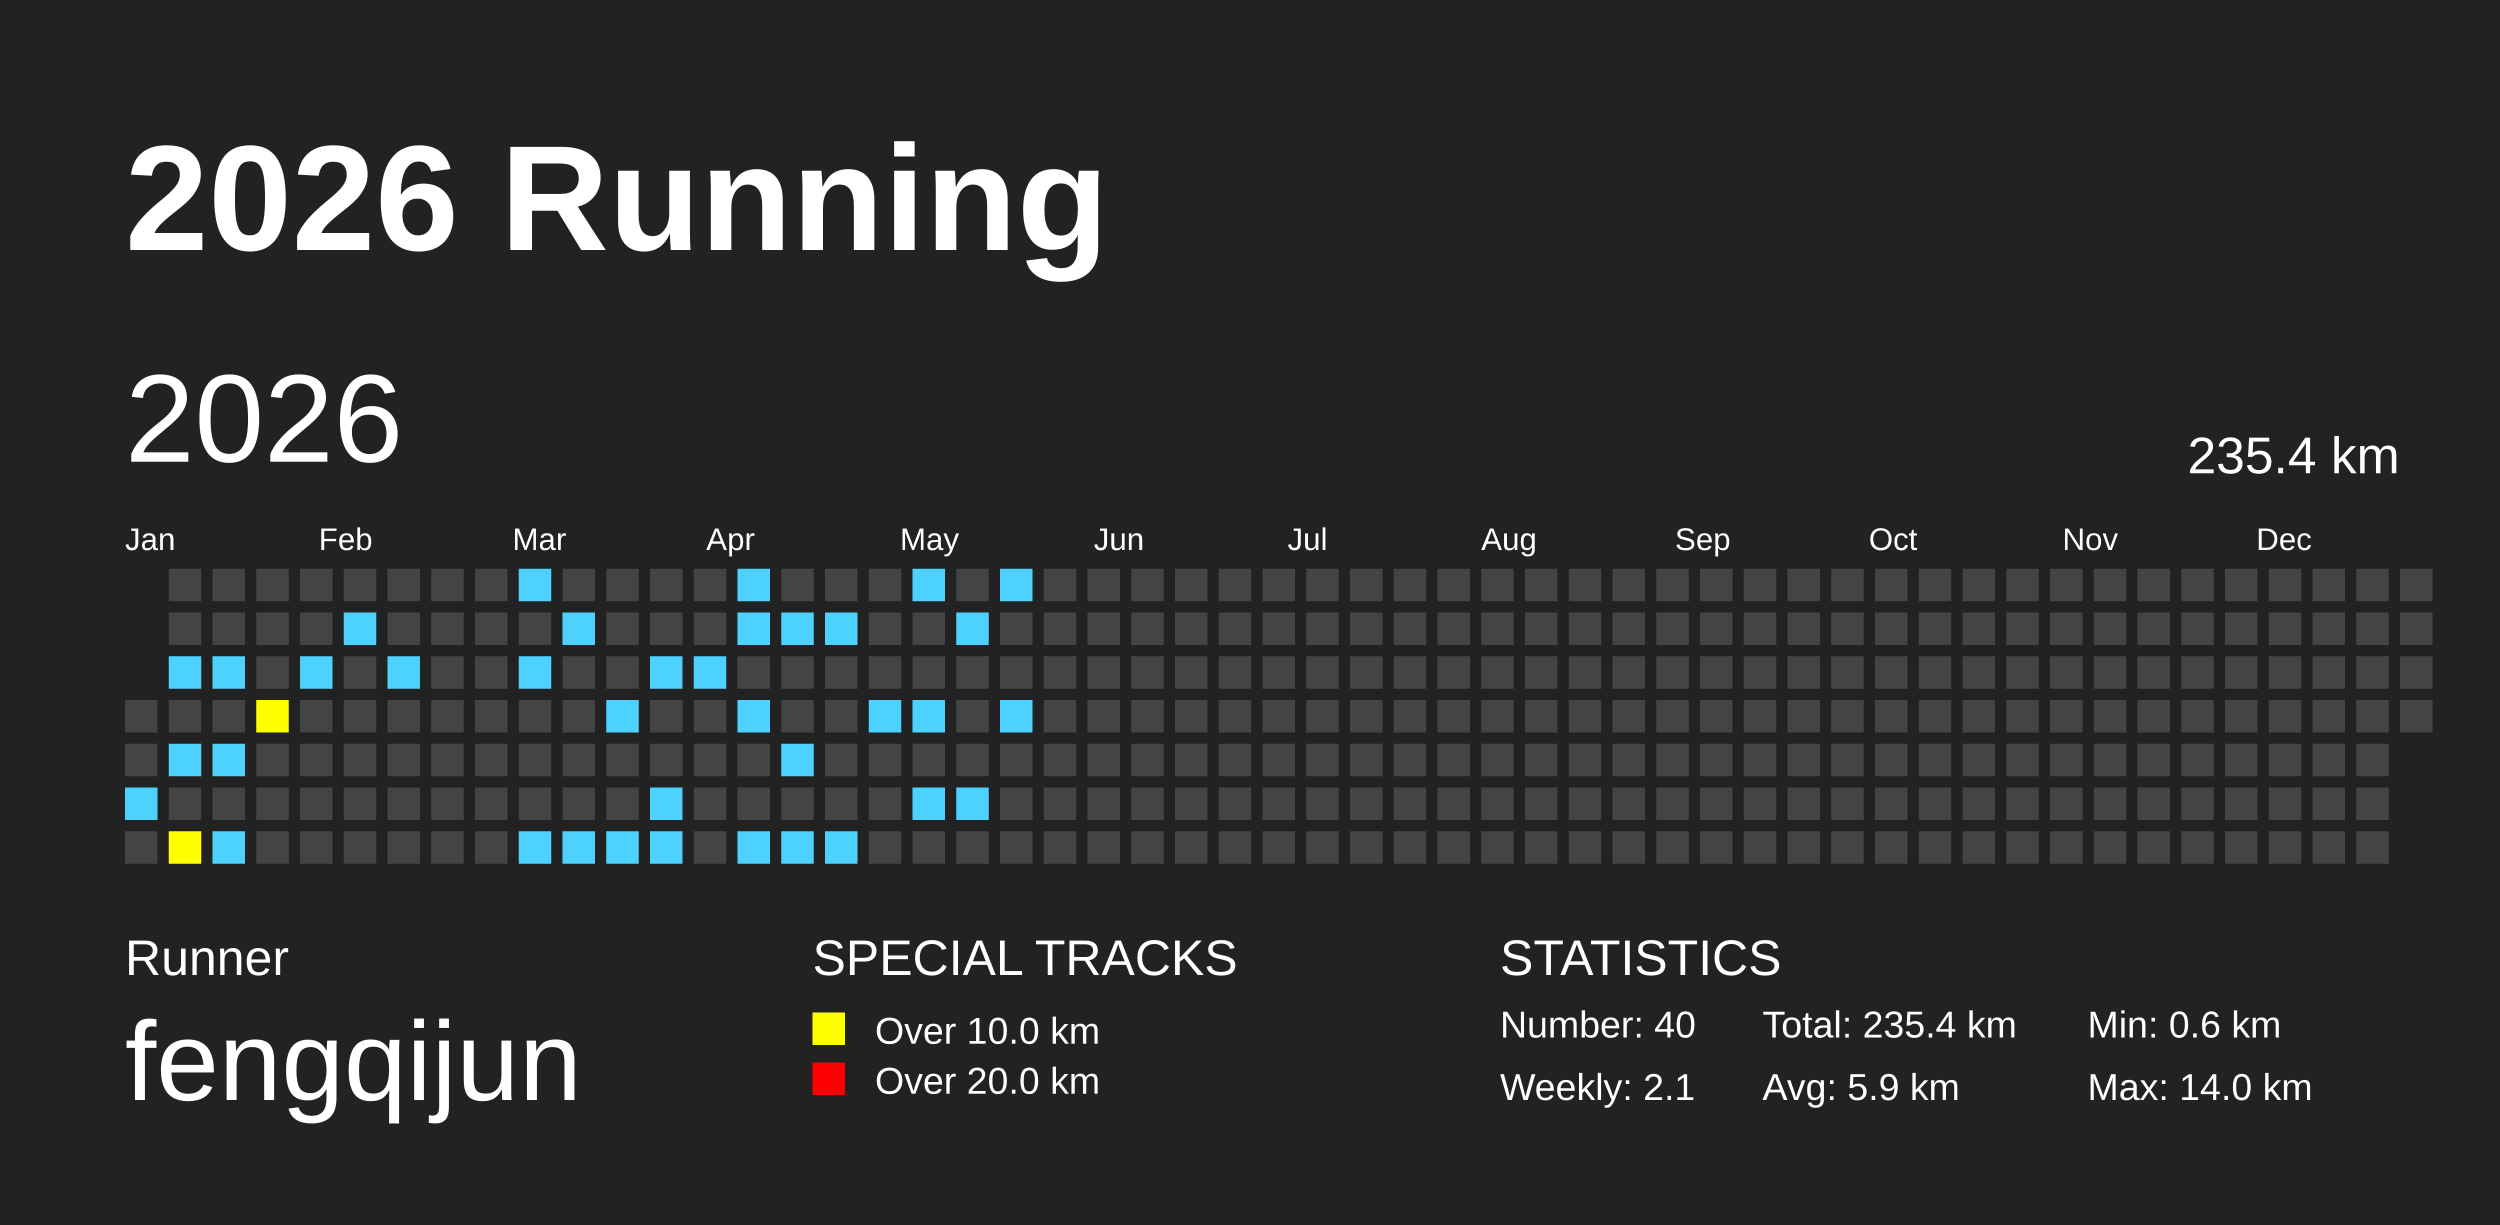
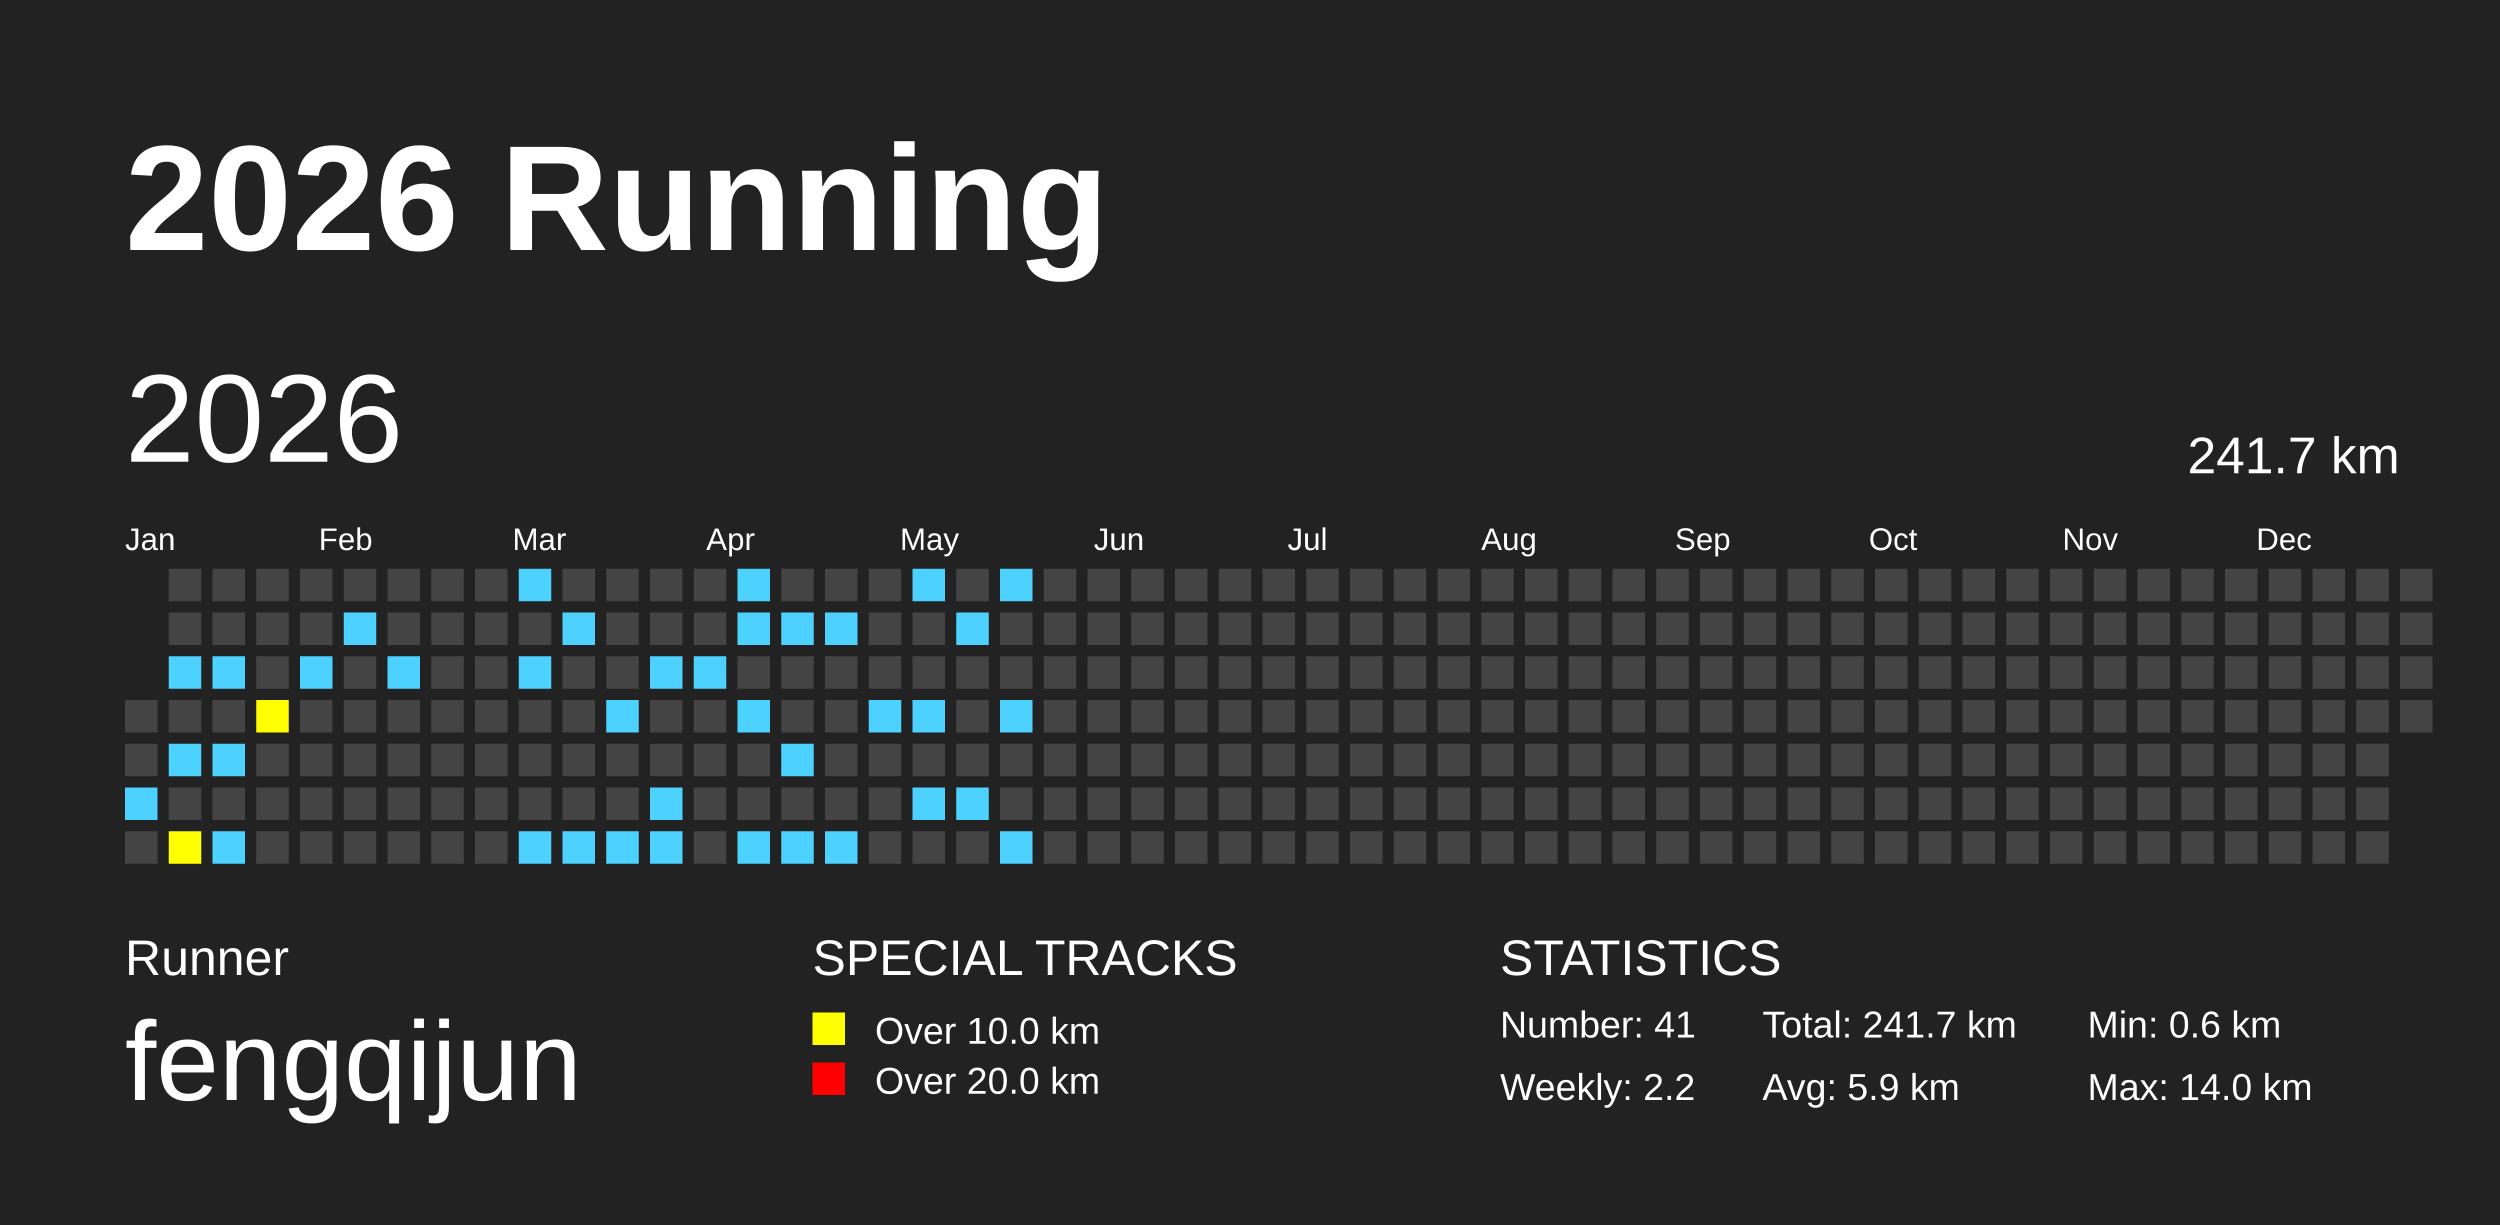
<svg xmlns="http://www.w3.org/2000/svg" baseProfile="full" height="98mm" version="1.1" viewBox="0,0,200,98" width="200mm">
  <defs />
  <rect fill="#222222" height="98" width="200" x="0" y="0" />
  <text fill="#FFFFFF" style="font-size:12px; font-family:Arial; font-weight:bold;" x="10" y="20">2026 Running</text>
  <text fill="#FFFFFF" style="font-size:4px; font-family:Arial" x="10" y="78">Runner</text>
  <text fill="#FFFFFF" style="font-size:9px; font-family:Arial" x="10" y="88">fengqijun</text>
  <text fill="#FFFFFF" style="font-size:4px; font-family:Arial" x="65" y="78">SPECIAL TRACKS</text>
  <rect fill="yellow" height="2.6" width="2.6" x="65" y="81" />
  <text fill="#FFFFFF" style="font-size:3px; font-family:Arial" x="70" y="83.5">Over 10.0 km</text>
  <rect fill="red" height="2.6" width="2.6" x="65" y="85" />
  <text fill="#FFFFFF" style="font-size:3px; font-family:Arial" x="70" y="87.5">Over 20.0 km</text>
  <text fill="#FFFFFF" style="font-size:4px; font-family:Arial" x="120" y="78">STATISTICS</text>
-   <text fill="#FFFFFF" style="font-size:3px; font-family:Arial" x="120" y="83">Number: 40</text>
-   <text fill="#FFFFFF" style="font-size:3px; font-family:Arial" x="120" y="88">Weekly: 2.1</text>
-   <text fill="#FFFFFF" style="font-size:3px; font-family:Arial" x="141" y="83">Total: 235.4 km</text>
+   <text fill="#FFFFFF" style="font-size:3px; font-family:Arial" x="120" y="83">Number: 41</text>
+   <text fill="#FFFFFF" style="font-size:3px; font-family:Arial" x="120" y="88">Weekly: 2.2</text>
+   <text fill="#FFFFFF" style="font-size:3px; font-family:Arial" x="141" y="83">Total: 241.7 km</text>
  <text fill="#FFFFFF" style="font-size:3px; font-family:Arial" x="141" y="88">Avg: 5.9 km</text>
  <text fill="#FFFFFF" style="font-size:3px; font-family:Arial" x="167" y="83">Min: 0.6 km</text>
  <text fill="#FFFFFF" style="font-size:3px; font-family:Arial" x="167" y="88">Max: 14.0 km</text>
  <text dominant-baseline="hanging" fill="#FFFFFF" style="font-size:10.0px; font-family:Arial;" x="10" y="30">2026</text>
-   <text dominant-baseline="hanging" fill="#FFFFFF" style="font-size:4.125px; font-family:Arial;" x="175" y="35">235.4 km</text>
+   <text dominant-baseline="hanging" fill="#FFFFFF" style="font-size:4.125px; font-family:Arial;" x="175" y="35">241.7 km</text>
  <text fill="#FFFFFF" style="font-size:2.5px; font-family:Arial" x="10.0" y="44">Jan</text>
  <text fill="#FFFFFF" style="font-size:2.5px; font-family:Arial" x="25.5" y="44">Feb</text>
  <text fill="#FFFFFF" style="font-size:2.5px; font-family:Arial" x="41.0" y="44">Mar</text>
  <text fill="#FFFFFF" style="font-size:2.5px; font-family:Arial" x="56.5" y="44">Apr</text>
  <text fill="#FFFFFF" style="font-size:2.5px; font-family:Arial" x="72.0" y="44">May</text>
  <text fill="#FFFFFF" style="font-size:2.5px; font-family:Arial" x="87.5" y="44">Jun</text>
  <text fill="#FFFFFF" style="font-size:2.5px; font-family:Arial" x="103.0" y="44">Jul</text>
  <text fill="#FFFFFF" style="font-size:2.5px; font-family:Arial" x="118.5" y="44">Aug</text>
  <text fill="#FFFFFF" style="font-size:2.5px; font-family:Arial" x="134.0" y="44">Sep</text>
  <text fill="#FFFFFF" style="font-size:2.5px; font-family:Arial" x="149.5" y="44">Oct</text>
  <text fill="#FFFFFF" style="font-size:2.5px; font-family:Arial" x="165.0" y="44">Nov</text>
  <text fill="#FFFFFF" style="font-size:2.5px; font-family:Arial" x="180.5" y="44">Dec</text>
  <rect fill="#444444" height="2.6" width="2.6" x="10.0" y="56.0" />
  <rect fill="#444444" height="2.6" width="2.6" x="10.0" y="59.5" />
  <rect fill="#4DD2FF" height="2.6" width="2.6" x="10.0" y="63.0" />
  <rect fill="#444444" height="2.6" width="2.6" x="10.0" y="66.5" />
  <rect fill="#444444" height="2.6" width="2.6" x="13.5" y="45.5" />
  <rect fill="#444444" height="2.6" width="2.6" x="13.5" y="49.0" />
  <rect fill="#4DD2FF" height="2.6" width="2.6" x="13.5" y="52.5" />
  <rect fill="#444444" height="2.6" width="2.6" x="13.5" y="56.0" />
  <rect fill="#4DD2FF" height="2.6" width="2.6" x="13.5" y="59.5" />
  <rect fill="#444444" height="2.6" width="2.6" x="13.5" y="63.0" />
  <rect fill="yellow" height="2.6" width="2.6" x="13.5" y="66.5" />
  <rect fill="#444444" height="2.6" width="2.6" x="17.0" y="45.5" />
  <rect fill="#444444" height="2.6" width="2.6" x="17.0" y="49.0" />
  <rect fill="#4DD2FF" height="2.6" width="2.6" x="17.0" y="52.5" />
  <rect fill="#444444" height="2.6" width="2.6" x="17.0" y="56.0" />
  <rect fill="#4DD2FF" height="2.6" width="2.6" x="17.0" y="59.5" />
  <rect fill="#444444" height="2.6" width="2.6" x="17.0" y="63.0" />
  <rect fill="#4DD2FF" height="2.6" width="2.6" x="17.0" y="66.5" />
  <rect fill="#444444" height="2.6" width="2.6" x="20.5" y="45.5" />
  <rect fill="#444444" height="2.6" width="2.6" x="20.5" y="49.0" />
  <rect fill="#444444" height="2.6" width="2.6" x="20.5" y="52.5" />
  <rect fill="yellow" height="2.6" width="2.6" x="20.5" y="56.0" />
  <rect fill="#444444" height="2.6" width="2.6" x="20.5" y="59.5" />
  <rect fill="#444444" height="2.6" width="2.6" x="20.5" y="63.0" />
  <rect fill="#444444" height="2.6" width="2.6" x="20.5" y="66.5" />
  <rect fill="#444444" height="2.6" width="2.6" x="24.0" y="45.5" />
  <rect fill="#444444" height="2.6" width="2.6" x="24.0" y="49.0" />
  <rect fill="#4DD2FF" height="2.6" width="2.6" x="24.0" y="52.5" />
  <rect fill="#444444" height="2.6" width="2.6" x="24.0" y="56.0" />
  <rect fill="#444444" height="2.6" width="2.6" x="24.0" y="59.5" />
  <rect fill="#444444" height="2.6" width="2.6" x="24.0" y="63.0" />
  <rect fill="#444444" height="2.6" width="2.6" x="24.0" y="66.5" />
  <rect fill="#444444" height="2.6" width="2.6" x="27.5" y="45.5" />
  <rect fill="#4DD2FF" height="2.6" width="2.6" x="27.5" y="49.0" />
  <rect fill="#444444" height="2.6" width="2.6" x="27.5" y="52.5" />
  <rect fill="#444444" height="2.6" width="2.6" x="27.5" y="56.0" />
  <rect fill="#444444" height="2.6" width="2.6" x="27.5" y="59.5" />
  <rect fill="#444444" height="2.6" width="2.6" x="27.5" y="63.0" />
  <rect fill="#444444" height="2.6" width="2.6" x="27.5" y="66.5" />
  <rect fill="#444444" height="2.6" width="2.6" x="31.0" y="45.5" />
  <rect fill="#444444" height="2.6" width="2.6" x="31.0" y="49.0" />
  <rect fill="#4DD2FF" height="2.6" width="2.6" x="31.0" y="52.5" />
  <rect fill="#444444" height="2.6" width="2.6" x="31.0" y="56.0" />
  <rect fill="#444444" height="2.6" width="2.6" x="31.0" y="59.5" />
  <rect fill="#444444" height="2.6" width="2.6" x="31.0" y="63.0" />
  <rect fill="#444444" height="2.6" width="2.6" x="31.0" y="66.5" />
  <rect fill="#444444" height="2.6" width="2.6" x="34.5" y="45.5" />
  <rect fill="#444444" height="2.6" width="2.6" x="34.5" y="49.0" />
  <rect fill="#444444" height="2.6" width="2.6" x="34.5" y="52.5" />
  <rect fill="#444444" height="2.6" width="2.6" x="34.5" y="56.0" />
  <rect fill="#444444" height="2.6" width="2.6" x="34.5" y="59.5" />
  <rect fill="#444444" height="2.6" width="2.6" x="34.5" y="63.0" />
  <rect fill="#444444" height="2.6" width="2.6" x="34.5" y="66.5" />
  <rect fill="#444444" height="2.6" width="2.6" x="38.0" y="45.5" />
  <rect fill="#444444" height="2.6" width="2.6" x="38.0" y="49.0" />
  <rect fill="#444444" height="2.6" width="2.6" x="38.0" y="52.5" />
  <rect fill="#444444" height="2.6" width="2.6" x="38.0" y="56.0" />
  <rect fill="#444444" height="2.6" width="2.6" x="38.0" y="59.5" />
  <rect fill="#444444" height="2.6" width="2.6" x="38.0" y="63.0" />
  <rect fill="#444444" height="2.6" width="2.6" x="38.0" y="66.5" />
  <rect fill="#4DD2FF" height="2.6" width="2.6" x="41.5" y="45.5" />
  <rect fill="#444444" height="2.6" width="2.6" x="41.5" y="49.0" />
  <rect fill="#4DD2FF" height="2.6" width="2.6" x="41.5" y="52.5" />
  <rect fill="#444444" height="2.6" width="2.6" x="41.5" y="56.0" />
  <rect fill="#444444" height="2.6" width="2.6" x="41.5" y="59.5" />
  <rect fill="#444444" height="2.6" width="2.6" x="41.5" y="63.0" />
  <rect fill="#4DD2FF" height="2.6" width="2.6" x="41.5" y="66.5" />
  <rect fill="#444444" height="2.6" width="2.6" x="45.0" y="45.5" />
  <rect fill="#4DD2FF" height="2.6" width="2.6" x="45.0" y="49.0" />
  <rect fill="#444444" height="2.6" width="2.6" x="45.0" y="52.5" />
  <rect fill="#444444" height="2.6" width="2.6" x="45.0" y="56.0" />
  <rect fill="#444444" height="2.6" width="2.6" x="45.0" y="59.5" />
  <rect fill="#444444" height="2.6" width="2.6" x="45.0" y="63.0" />
  <rect fill="#4DD2FF" height="2.6" width="2.6" x="45.0" y="66.5" />
  <rect fill="#444444" height="2.6" width="2.6" x="48.5" y="45.5" />
  <rect fill="#444444" height="2.6" width="2.6" x="48.5" y="49.0" />
  <rect fill="#444444" height="2.6" width="2.6" x="48.5" y="52.5" />
  <rect fill="#4DD2FF" height="2.6" width="2.6" x="48.5" y="56.0" />
  <rect fill="#444444" height="2.6" width="2.6" x="48.5" y="59.5" />
  <rect fill="#444444" height="2.6" width="2.6" x="48.5" y="63.0" />
  <rect fill="#4DD2FF" height="2.6" width="2.6" x="48.5" y="66.5" />
  <rect fill="#444444" height="2.6" width="2.6" x="52.0" y="45.5" />
  <rect fill="#444444" height="2.6" width="2.6" x="52.0" y="49.0" />
  <rect fill="#4DD2FF" height="2.6" width="2.6" x="52.0" y="52.5" />
  <rect fill="#444444" height="2.6" width="2.6" x="52.0" y="56.0" />
  <rect fill="#444444" height="2.6" width="2.6" x="52.0" y="59.5" />
  <rect fill="#4DD2FF" height="2.6" width="2.6" x="52.0" y="63.0" />
  <rect fill="#4DD2FF" height="2.6" width="2.6" x="52.0" y="66.5" />
  <rect fill="#444444" height="2.6" width="2.6" x="55.5" y="45.5" />
  <rect fill="#444444" height="2.6" width="2.6" x="55.5" y="49.0" />
  <rect fill="#4DD2FF" height="2.6" width="2.6" x="55.5" y="52.5" />
  <rect fill="#444444" height="2.6" width="2.6" x="55.5" y="56.0" />
  <rect fill="#444444" height="2.6" width="2.6" x="55.5" y="59.5" />
  <rect fill="#444444" height="2.6" width="2.6" x="55.5" y="63.0" />
  <rect fill="#444444" height="2.6" width="2.6" x="55.5" y="66.5" />
  <rect fill="#4DD2FF" height="2.6" width="2.6" x="59.0" y="45.5" />
  <rect fill="#4DD2FF" height="2.6" width="2.6" x="59.0" y="49.0" />
  <rect fill="#444444" height="2.6" width="2.6" x="59.0" y="52.5" />
  <rect fill="#4DD2FF" height="2.6" width="2.6" x="59.0" y="56.0" />
  <rect fill="#444444" height="2.6" width="2.6" x="59.0" y="59.5" />
  <rect fill="#444444" height="2.6" width="2.6" x="59.0" y="63.0" />
  <rect fill="#4DD2FF" height="2.6" width="2.6" x="59.0" y="66.5" />
  <rect fill="#444444" height="2.6" width="2.6" x="62.5" y="45.5" />
  <rect fill="#4DD2FF" height="2.6" width="2.6" x="62.5" y="49.0" />
  <rect fill="#444444" height="2.6" width="2.6" x="62.5" y="52.5" />
  <rect fill="#444444" height="2.6" width="2.6" x="62.5" y="56.0" />
  <rect fill="#4DD2FF" height="2.6" width="2.6" x="62.5" y="59.5" />
  <rect fill="#444444" height="2.6" width="2.6" x="62.5" y="63.0" />
  <rect fill="#4DD2FF" height="2.6" width="2.6" x="62.5" y="66.5" />
  <rect fill="#444444" height="2.6" width="2.6" x="66.0" y="45.5" />
  <rect fill="#4DD2FF" height="2.6" width="2.6" x="66.0" y="49.0" />
  <rect fill="#444444" height="2.6" width="2.6" x="66.0" y="52.5" />
  <rect fill="#444444" height="2.6" width="2.6" x="66.0" y="56.0" />
  <rect fill="#444444" height="2.6" width="2.6" x="66.0" y="59.5" />
  <rect fill="#444444" height="2.6" width="2.6" x="66.0" y="63.0" />
  <rect fill="#4DD2FF" height="2.6" width="2.6" x="66.0" y="66.5" />
  <rect fill="#444444" height="2.6" width="2.6" x="69.5" y="45.5" />
  <rect fill="#444444" height="2.6" width="2.6" x="69.5" y="49.0" />
  <rect fill="#444444" height="2.6" width="2.6" x="69.5" y="52.5" />
  <rect fill="#4DD2FF" height="2.6" width="2.6" x="69.5" y="56.0" />
  <rect fill="#444444" height="2.6" width="2.6" x="69.5" y="59.5" />
  <rect fill="#444444" height="2.6" width="2.6" x="69.5" y="63.0" />
  <rect fill="#444444" height="2.6" width="2.6" x="69.5" y="66.5" />
  <rect fill="#4DD2FF" height="2.6" width="2.6" x="73.0" y="45.5" />
  <rect fill="#444444" height="2.6" width="2.6" x="73.0" y="49.0" />
  <rect fill="#444444" height="2.6" width="2.6" x="73.0" y="52.5" />
  <rect fill="#4DD2FF" height="2.6" width="2.6" x="73.0" y="56.0" />
  <rect fill="#444444" height="2.6" width="2.6" x="73.0" y="59.5" />
  <rect fill="#4DD2FF" height="2.6" width="2.6" x="73.0" y="63.0" />
  <rect fill="#444444" height="2.6" width="2.6" x="73.0" y="66.5" />
  <rect fill="#444444" height="2.6" width="2.6" x="76.5" y="45.5" />
  <rect fill="#4DD2FF" height="2.6" width="2.6" x="76.5" y="49.0" />
  <rect fill="#444444" height="2.6" width="2.6" x="76.5" y="52.5" />
  <rect fill="#444444" height="2.6" width="2.6" x="76.5" y="56.0" />
  <rect fill="#444444" height="2.6" width="2.6" x="76.5" y="59.5" />
  <rect fill="#4DD2FF" height="2.6" width="2.6" x="76.5" y="63.0" />
  <rect fill="#444444" height="2.6" width="2.6" x="76.5" y="66.5" />
  <rect fill="#4DD2FF" height="2.6" width="2.6" x="80.0" y="45.5" />
  <rect fill="#444444" height="2.6" width="2.6" x="80.0" y="49.0" />
  <rect fill="#444444" height="2.6" width="2.6" x="80.0" y="52.5" />
  <rect fill="#4DD2FF" height="2.6" width="2.6" x="80.0" y="56.0" />
  <rect fill="#444444" height="2.6" width="2.6" x="80.0" y="59.5" />
  <rect fill="#444444" height="2.6" width="2.6" x="80.0" y="63.0" />
-   <rect fill="#444444" height="2.6" width="2.6" x="80.0" y="66.5" />
+   <rect fill="#4DD2FF" height="2.6" width="2.6" x="80.0" y="66.5" />
  <rect fill="#444444" height="2.6" width="2.6" x="83.5" y="45.5" />
  <rect fill="#444444" height="2.6" width="2.6" x="83.5" y="49.0" />
  <rect fill="#444444" height="2.6" width="2.6" x="83.5" y="52.5" />
  <rect fill="#444444" height="2.6" width="2.6" x="83.5" y="56.0" />
  <rect fill="#444444" height="2.6" width="2.6" x="83.5" y="59.5" />
  <rect fill="#444444" height="2.6" width="2.6" x="83.5" y="63.0" />
  <rect fill="#444444" height="2.6" width="2.6" x="83.5" y="66.5" />
  <rect fill="#444444" height="2.6" width="2.6" x="87.0" y="45.5" />
  <rect fill="#444444" height="2.6" width="2.6" x="87.0" y="49.0" />
  <rect fill="#444444" height="2.6" width="2.6" x="87.0" y="52.5" />
  <rect fill="#444444" height="2.6" width="2.6" x="87.0" y="56.0" />
  <rect fill="#444444" height="2.6" width="2.6" x="87.0" y="59.5" />
  <rect fill="#444444" height="2.6" width="2.6" x="87.0" y="63.0" />
  <rect fill="#444444" height="2.6" width="2.6" x="87.0" y="66.5" />
  <rect fill="#444444" height="2.6" width="2.6" x="90.5" y="45.5" />
  <rect fill="#444444" height="2.6" width="2.6" x="90.5" y="49.0" />
  <rect fill="#444444" height="2.6" width="2.6" x="90.5" y="52.5" />
  <rect fill="#444444" height="2.6" width="2.6" x="90.5" y="56.0" />
  <rect fill="#444444" height="2.6" width="2.6" x="90.5" y="59.5" />
  <rect fill="#444444" height="2.6" width="2.6" x="90.5" y="63.0" />
  <rect fill="#444444" height="2.6" width="2.6" x="90.5" y="66.5" />
  <rect fill="#444444" height="2.6" width="2.6" x="94.0" y="45.5" />
  <rect fill="#444444" height="2.6" width="2.6" x="94.0" y="49.0" />
  <rect fill="#444444" height="2.6" width="2.6" x="94.0" y="52.5" />
  <rect fill="#444444" height="2.6" width="2.6" x="94.0" y="56.0" />
  <rect fill="#444444" height="2.6" width="2.6" x="94.0" y="59.5" />
  <rect fill="#444444" height="2.6" width="2.6" x="94.0" y="63.0" />
  <rect fill="#444444" height="2.6" width="2.6" x="94.0" y="66.5" />
  <rect fill="#444444" height="2.6" width="2.6" x="97.5" y="45.5" />
  <rect fill="#444444" height="2.6" width="2.6" x="97.5" y="49.0" />
  <rect fill="#444444" height="2.6" width="2.6" x="97.5" y="52.5" />
  <rect fill="#444444" height="2.6" width="2.6" x="97.5" y="56.0" />
  <rect fill="#444444" height="2.6" width="2.6" x="97.5" y="59.5" />
  <rect fill="#444444" height="2.6" width="2.6" x="97.5" y="63.0" />
  <rect fill="#444444" height="2.6" width="2.6" x="97.5" y="66.5" />
  <rect fill="#444444" height="2.6" width="2.6" x="101.0" y="45.5" />
  <rect fill="#444444" height="2.6" width="2.6" x="101.0" y="49.0" />
  <rect fill="#444444" height="2.6" width="2.6" x="101.0" y="52.5" />
  <rect fill="#444444" height="2.6" width="2.6" x="101.0" y="56.0" />
  <rect fill="#444444" height="2.6" width="2.6" x="101.0" y="59.5" />
  <rect fill="#444444" height="2.6" width="2.6" x="101.0" y="63.0" />
  <rect fill="#444444" height="2.6" width="2.6" x="101.0" y="66.5" />
  <rect fill="#444444" height="2.6" width="2.6" x="104.5" y="45.5" />
  <rect fill="#444444" height="2.6" width="2.6" x="104.5" y="49.0" />
  <rect fill="#444444" height="2.6" width="2.6" x="104.5" y="52.5" />
  <rect fill="#444444" height="2.6" width="2.6" x="104.5" y="56.0" />
  <rect fill="#444444" height="2.6" width="2.6" x="104.5" y="59.5" />
  <rect fill="#444444" height="2.6" width="2.6" x="104.5" y="63.0" />
  <rect fill="#444444" height="2.6" width="2.6" x="104.5" y="66.5" />
  <rect fill="#444444" height="2.6" width="2.6" x="108.0" y="45.5" />
  <rect fill="#444444" height="2.6" width="2.6" x="108.0" y="49.0" />
  <rect fill="#444444" height="2.6" width="2.6" x="108.0" y="52.5" />
  <rect fill="#444444" height="2.6" width="2.6" x="108.0" y="56.0" />
  <rect fill="#444444" height="2.6" width="2.6" x="108.0" y="59.5" />
  <rect fill="#444444" height="2.6" width="2.6" x="108.0" y="63.0" />
  <rect fill="#444444" height="2.6" width="2.6" x="108.0" y="66.5" />
  <rect fill="#444444" height="2.6" width="2.6" x="111.5" y="45.5" />
  <rect fill="#444444" height="2.6" width="2.6" x="111.5" y="49.0" />
  <rect fill="#444444" height="2.6" width="2.6" x="111.5" y="52.5" />
  <rect fill="#444444" height="2.6" width="2.6" x="111.5" y="56.0" />
  <rect fill="#444444" height="2.6" width="2.6" x="111.5" y="59.5" />
  <rect fill="#444444" height="2.6" width="2.6" x="111.5" y="63.0" />
  <rect fill="#444444" height="2.6" width="2.6" x="111.5" y="66.5" />
  <rect fill="#444444" height="2.6" width="2.6" x="115.0" y="45.5" />
  <rect fill="#444444" height="2.6" width="2.6" x="115.0" y="49.0" />
  <rect fill="#444444" height="2.6" width="2.6" x="115.0" y="52.5" />
  <rect fill="#444444" height="2.6" width="2.6" x="115.0" y="56.0" />
  <rect fill="#444444" height="2.6" width="2.6" x="115.0" y="59.5" />
  <rect fill="#444444" height="2.6" width="2.6" x="115.0" y="63.0" />
  <rect fill="#444444" height="2.6" width="2.6" x="115.0" y="66.5" />
  <rect fill="#444444" height="2.6" width="2.6" x="118.5" y="45.5" />
  <rect fill="#444444" height="2.6" width="2.6" x="118.5" y="49.0" />
  <rect fill="#444444" height="2.6" width="2.6" x="118.5" y="52.5" />
  <rect fill="#444444" height="2.6" width="2.6" x="118.5" y="56.0" />
  <rect fill="#444444" height="2.6" width="2.6" x="118.5" y="59.5" />
  <rect fill="#444444" height="2.6" width="2.6" x="118.5" y="63.0" />
  <rect fill="#444444" height="2.6" width="2.6" x="118.5" y="66.5" />
  <rect fill="#444444" height="2.6" width="2.6" x="122.0" y="45.5" />
  <rect fill="#444444" height="2.6" width="2.6" x="122.0" y="49.0" />
  <rect fill="#444444" height="2.6" width="2.6" x="122.0" y="52.5" />
  <rect fill="#444444" height="2.6" width="2.6" x="122.0" y="56.0" />
  <rect fill="#444444" height="2.6" width="2.6" x="122.0" y="59.5" />
  <rect fill="#444444" height="2.6" width="2.6" x="122.0" y="63.0" />
  <rect fill="#444444" height="2.6" width="2.6" x="122.0" y="66.5" />
  <rect fill="#444444" height="2.6" width="2.6" x="125.5" y="45.5" />
  <rect fill="#444444" height="2.6" width="2.6" x="125.5" y="49.0" />
  <rect fill="#444444" height="2.6" width="2.6" x="125.5" y="52.5" />
  <rect fill="#444444" height="2.6" width="2.6" x="125.5" y="56.0" />
  <rect fill="#444444" height="2.6" width="2.6" x="125.5" y="59.5" />
  <rect fill="#444444" height="2.6" width="2.6" x="125.5" y="63.0" />
  <rect fill="#444444" height="2.6" width="2.6" x="125.5" y="66.5" />
  <rect fill="#444444" height="2.6" width="2.6" x="129.0" y="45.5" />
  <rect fill="#444444" height="2.6" width="2.6" x="129.0" y="49.0" />
  <rect fill="#444444" height="2.6" width="2.6" x="129.0" y="52.5" />
  <rect fill="#444444" height="2.6" width="2.6" x="129.0" y="56.0" />
  <rect fill="#444444" height="2.6" width="2.6" x="129.0" y="59.5" />
  <rect fill="#444444" height="2.6" width="2.6" x="129.0" y="63.0" />
  <rect fill="#444444" height="2.6" width="2.6" x="129.0" y="66.5" />
  <rect fill="#444444" height="2.6" width="2.6" x="132.5" y="45.5" />
  <rect fill="#444444" height="2.6" width="2.6" x="132.5" y="49.0" />
  <rect fill="#444444" height="2.6" width="2.6" x="132.5" y="52.5" />
  <rect fill="#444444" height="2.6" width="2.6" x="132.5" y="56.0" />
  <rect fill="#444444" height="2.6" width="2.6" x="132.5" y="59.5" />
  <rect fill="#444444" height="2.6" width="2.6" x="132.5" y="63.0" />
  <rect fill="#444444" height="2.6" width="2.6" x="132.5" y="66.5" />
  <rect fill="#444444" height="2.6" width="2.6" x="136.0" y="45.5" />
  <rect fill="#444444" height="2.6" width="2.6" x="136.0" y="49.0" />
  <rect fill="#444444" height="2.6" width="2.6" x="136.0" y="52.5" />
  <rect fill="#444444" height="2.6" width="2.6" x="136.0" y="56.0" />
  <rect fill="#444444" height="2.6" width="2.6" x="136.0" y="59.5" />
  <rect fill="#444444" height="2.6" width="2.6" x="136.0" y="63.0" />
  <rect fill="#444444" height="2.6" width="2.6" x="136.0" y="66.5" />
  <rect fill="#444444" height="2.6" width="2.6" x="139.5" y="45.5" />
  <rect fill="#444444" height="2.6" width="2.6" x="139.5" y="49.0" />
  <rect fill="#444444" height="2.6" width="2.6" x="139.5" y="52.5" />
  <rect fill="#444444" height="2.6" width="2.6" x="139.5" y="56.0" />
  <rect fill="#444444" height="2.6" width="2.6" x="139.5" y="59.5" />
  <rect fill="#444444" height="2.6" width="2.6" x="139.5" y="63.0" />
  <rect fill="#444444" height="2.6" width="2.6" x="139.5" y="66.5" />
  <rect fill="#444444" height="2.6" width="2.6" x="143.0" y="45.5" />
  <rect fill="#444444" height="2.6" width="2.6" x="143.0" y="49.0" />
  <rect fill="#444444" height="2.6" width="2.6" x="143.0" y="52.5" />
  <rect fill="#444444" height="2.6" width="2.6" x="143.0" y="56.0" />
  <rect fill="#444444" height="2.6" width="2.6" x="143.0" y="59.5" />
  <rect fill="#444444" height="2.6" width="2.6" x="143.0" y="63.0" />
  <rect fill="#444444" height="2.6" width="2.6" x="143.0" y="66.5" />
  <rect fill="#444444" height="2.6" width="2.6" x="146.5" y="45.5" />
  <rect fill="#444444" height="2.6" width="2.6" x="146.5" y="49.0" />
  <rect fill="#444444" height="2.6" width="2.6" x="146.5" y="52.5" />
  <rect fill="#444444" height="2.6" width="2.6" x="146.5" y="56.0" />
  <rect fill="#444444" height="2.6" width="2.6" x="146.5" y="59.5" />
  <rect fill="#444444" height="2.6" width="2.6" x="146.5" y="63.0" />
  <rect fill="#444444" height="2.6" width="2.6" x="146.5" y="66.5" />
  <rect fill="#444444" height="2.6" width="2.6" x="150.0" y="45.5" />
  <rect fill="#444444" height="2.6" width="2.6" x="150.0" y="49.0" />
  <rect fill="#444444" height="2.6" width="2.6" x="150.0" y="52.5" />
  <rect fill="#444444" height="2.6" width="2.6" x="150.0" y="56.0" />
  <rect fill="#444444" height="2.6" width="2.6" x="150.0" y="59.5" />
  <rect fill="#444444" height="2.6" width="2.6" x="150.0" y="63.0" />
  <rect fill="#444444" height="2.6" width="2.6" x="150.0" y="66.5" />
  <rect fill="#444444" height="2.6" width="2.6" x="153.5" y="45.5" />
  <rect fill="#444444" height="2.6" width="2.6" x="153.5" y="49.0" />
  <rect fill="#444444" height="2.6" width="2.6" x="153.5" y="52.5" />
  <rect fill="#444444" height="2.6" width="2.6" x="153.5" y="56.0" />
  <rect fill="#444444" height="2.6" width="2.6" x="153.5" y="59.5" />
  <rect fill="#444444" height="2.6" width="2.6" x="153.5" y="63.0" />
  <rect fill="#444444" height="2.6" width="2.6" x="153.5" y="66.5" />
  <rect fill="#444444" height="2.6" width="2.6" x="157.0" y="45.5" />
  <rect fill="#444444" height="2.6" width="2.6" x="157.0" y="49.0" />
  <rect fill="#444444" height="2.6" width="2.6" x="157.0" y="52.5" />
  <rect fill="#444444" height="2.6" width="2.6" x="157.0" y="56.0" />
  <rect fill="#444444" height="2.6" width="2.6" x="157.0" y="59.5" />
  <rect fill="#444444" height="2.6" width="2.6" x="157.0" y="63.0" />
  <rect fill="#444444" height="2.6" width="2.6" x="157.0" y="66.5" />
  <rect fill="#444444" height="2.6" width="2.6" x="160.5" y="45.5" />
  <rect fill="#444444" height="2.6" width="2.6" x="160.5" y="49.0" />
  <rect fill="#444444" height="2.6" width="2.6" x="160.5" y="52.5" />
  <rect fill="#444444" height="2.6" width="2.6" x="160.5" y="56.0" />
  <rect fill="#444444" height="2.6" width="2.6" x="160.5" y="59.5" />
  <rect fill="#444444" height="2.6" width="2.6" x="160.5" y="63.0" />
  <rect fill="#444444" height="2.6" width="2.6" x="160.5" y="66.5" />
  <rect fill="#444444" height="2.6" width="2.6" x="164.0" y="45.5" />
  <rect fill="#444444" height="2.6" width="2.6" x="164.0" y="49.0" />
  <rect fill="#444444" height="2.6" width="2.6" x="164.0" y="52.5" />
  <rect fill="#444444" height="2.6" width="2.6" x="164.0" y="56.0" />
  <rect fill="#444444" height="2.6" width="2.6" x="164.0" y="59.5" />
  <rect fill="#444444" height="2.6" width="2.6" x="164.0" y="63.0" />
  <rect fill="#444444" height="2.6" width="2.6" x="164.0" y="66.5" />
  <rect fill="#444444" height="2.6" width="2.6" x="167.5" y="45.5" />
  <rect fill="#444444" height="2.6" width="2.6" x="167.5" y="49.0" />
  <rect fill="#444444" height="2.6" width="2.6" x="167.5" y="52.5" />
  <rect fill="#444444" height="2.6" width="2.6" x="167.5" y="56.0" />
  <rect fill="#444444" height="2.6" width="2.6" x="167.5" y="59.5" />
  <rect fill="#444444" height="2.6" width="2.6" x="167.5" y="63.0" />
  <rect fill="#444444" height="2.6" width="2.6" x="167.5" y="66.5" />
  <rect fill="#444444" height="2.6" width="2.6" x="171.0" y="45.5" />
  <rect fill="#444444" height="2.6" width="2.6" x="171.0" y="49.0" />
  <rect fill="#444444" height="2.6" width="2.6" x="171.0" y="52.5" />
  <rect fill="#444444" height="2.6" width="2.6" x="171.0" y="56.0" />
  <rect fill="#444444" height="2.6" width="2.6" x="171.0" y="59.5" />
  <rect fill="#444444" height="2.6" width="2.6" x="171.0" y="63.0" />
  <rect fill="#444444" height="2.6" width="2.6" x="171.0" y="66.5" />
  <rect fill="#444444" height="2.6" width="2.6" x="174.5" y="45.5" />
  <rect fill="#444444" height="2.6" width="2.6" x="174.5" y="49.0" />
  <rect fill="#444444" height="2.6" width="2.6" x="174.5" y="52.5" />
  <rect fill="#444444" height="2.6" width="2.6" x="174.5" y="56.0" />
  <rect fill="#444444" height="2.6" width="2.6" x="174.5" y="59.5" />
  <rect fill="#444444" height="2.6" width="2.6" x="174.5" y="63.0" />
  <rect fill="#444444" height="2.6" width="2.6" x="174.5" y="66.5" />
  <rect fill="#444444" height="2.6" width="2.6" x="178.0" y="45.5" />
  <rect fill="#444444" height="2.6" width="2.6" x="178.0" y="49.0" />
  <rect fill="#444444" height="2.6" width="2.6" x="178.0" y="52.5" />
  <rect fill="#444444" height="2.6" width="2.6" x="178.0" y="56.0" />
  <rect fill="#444444" height="2.6" width="2.6" x="178.0" y="59.5" />
  <rect fill="#444444" height="2.6" width="2.6" x="178.0" y="63.0" />
  <rect fill="#444444" height="2.6" width="2.6" x="178.0" y="66.5" />
  <rect fill="#444444" height="2.6" width="2.6" x="181.5" y="45.5" />
  <rect fill="#444444" height="2.6" width="2.6" x="181.5" y="49.0" />
  <rect fill="#444444" height="2.6" width="2.6" x="181.5" y="52.5" />
  <rect fill="#444444" height="2.6" width="2.6" x="181.5" y="56.0" />
  <rect fill="#444444" height="2.6" width="2.6" x="181.5" y="59.5" />
  <rect fill="#444444" height="2.6" width="2.6" x="181.5" y="63.0" />
  <rect fill="#444444" height="2.6" width="2.6" x="181.5" y="66.5" />
  <rect fill="#444444" height="2.6" width="2.6" x="185.0" y="45.5" />
  <rect fill="#444444" height="2.6" width="2.6" x="185.0" y="49.0" />
  <rect fill="#444444" height="2.6" width="2.6" x="185.0" y="52.5" />
  <rect fill="#444444" height="2.6" width="2.6" x="185.0" y="56.0" />
  <rect fill="#444444" height="2.6" width="2.6" x="185.0" y="59.5" />
  <rect fill="#444444" height="2.6" width="2.6" x="185.0" y="63.0" />
  <rect fill="#444444" height="2.6" width="2.6" x="185.0" y="66.5" />
  <rect fill="#444444" height="2.6" width="2.6" x="188.5" y="45.5" />
  <rect fill="#444444" height="2.6" width="2.6" x="188.5" y="49.0" />
  <rect fill="#444444" height="2.6" width="2.6" x="188.5" y="52.5" />
  <rect fill="#444444" height="2.6" width="2.6" x="188.5" y="56.0" />
  <rect fill="#444444" height="2.6" width="2.6" x="188.5" y="59.5" />
  <rect fill="#444444" height="2.6" width="2.6" x="188.5" y="63.0" />
  <rect fill="#444444" height="2.6" width="2.6" x="188.5" y="66.5" />
  <rect fill="#444444" height="2.6" width="2.6" x="192.0" y="45.5" />
  <rect fill="#444444" height="2.6" width="2.6" x="192.0" y="49.0" />
  <rect fill="#444444" height="2.6" width="2.6" x="192.0" y="52.5" />
  <rect fill="#444444" height="2.6" width="2.6" x="192.0" y="56.0" />
</svg>
